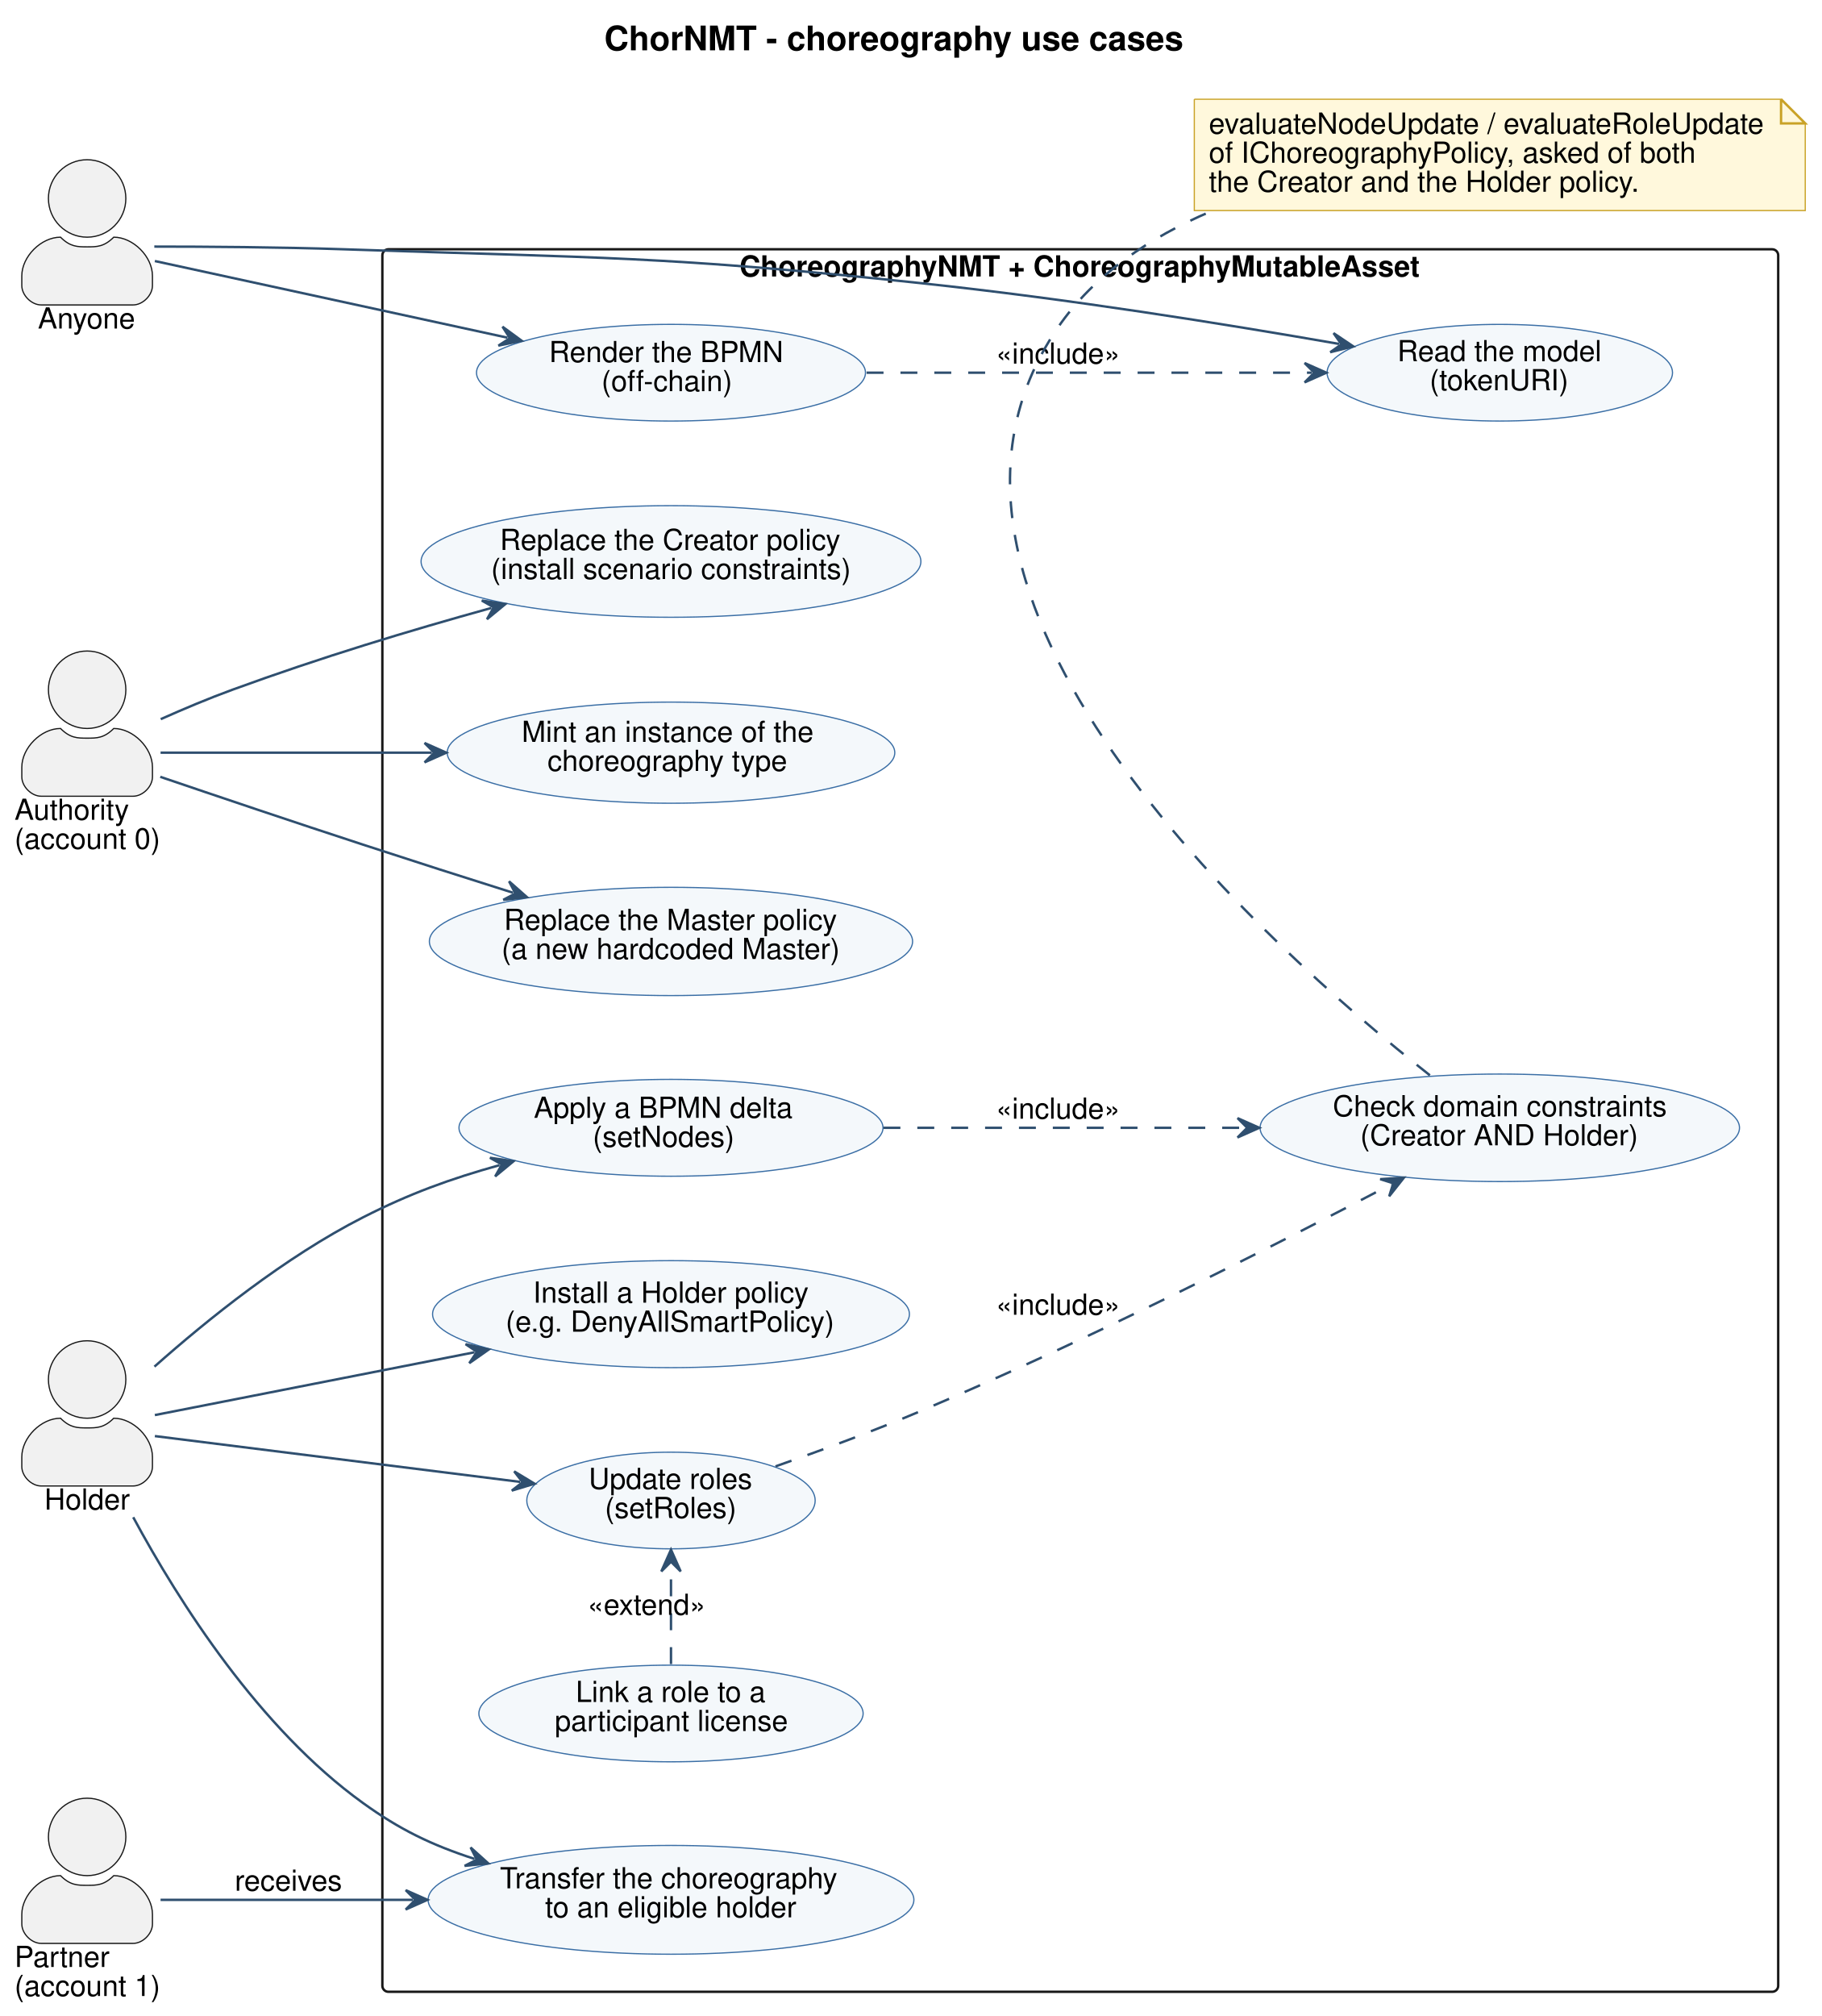
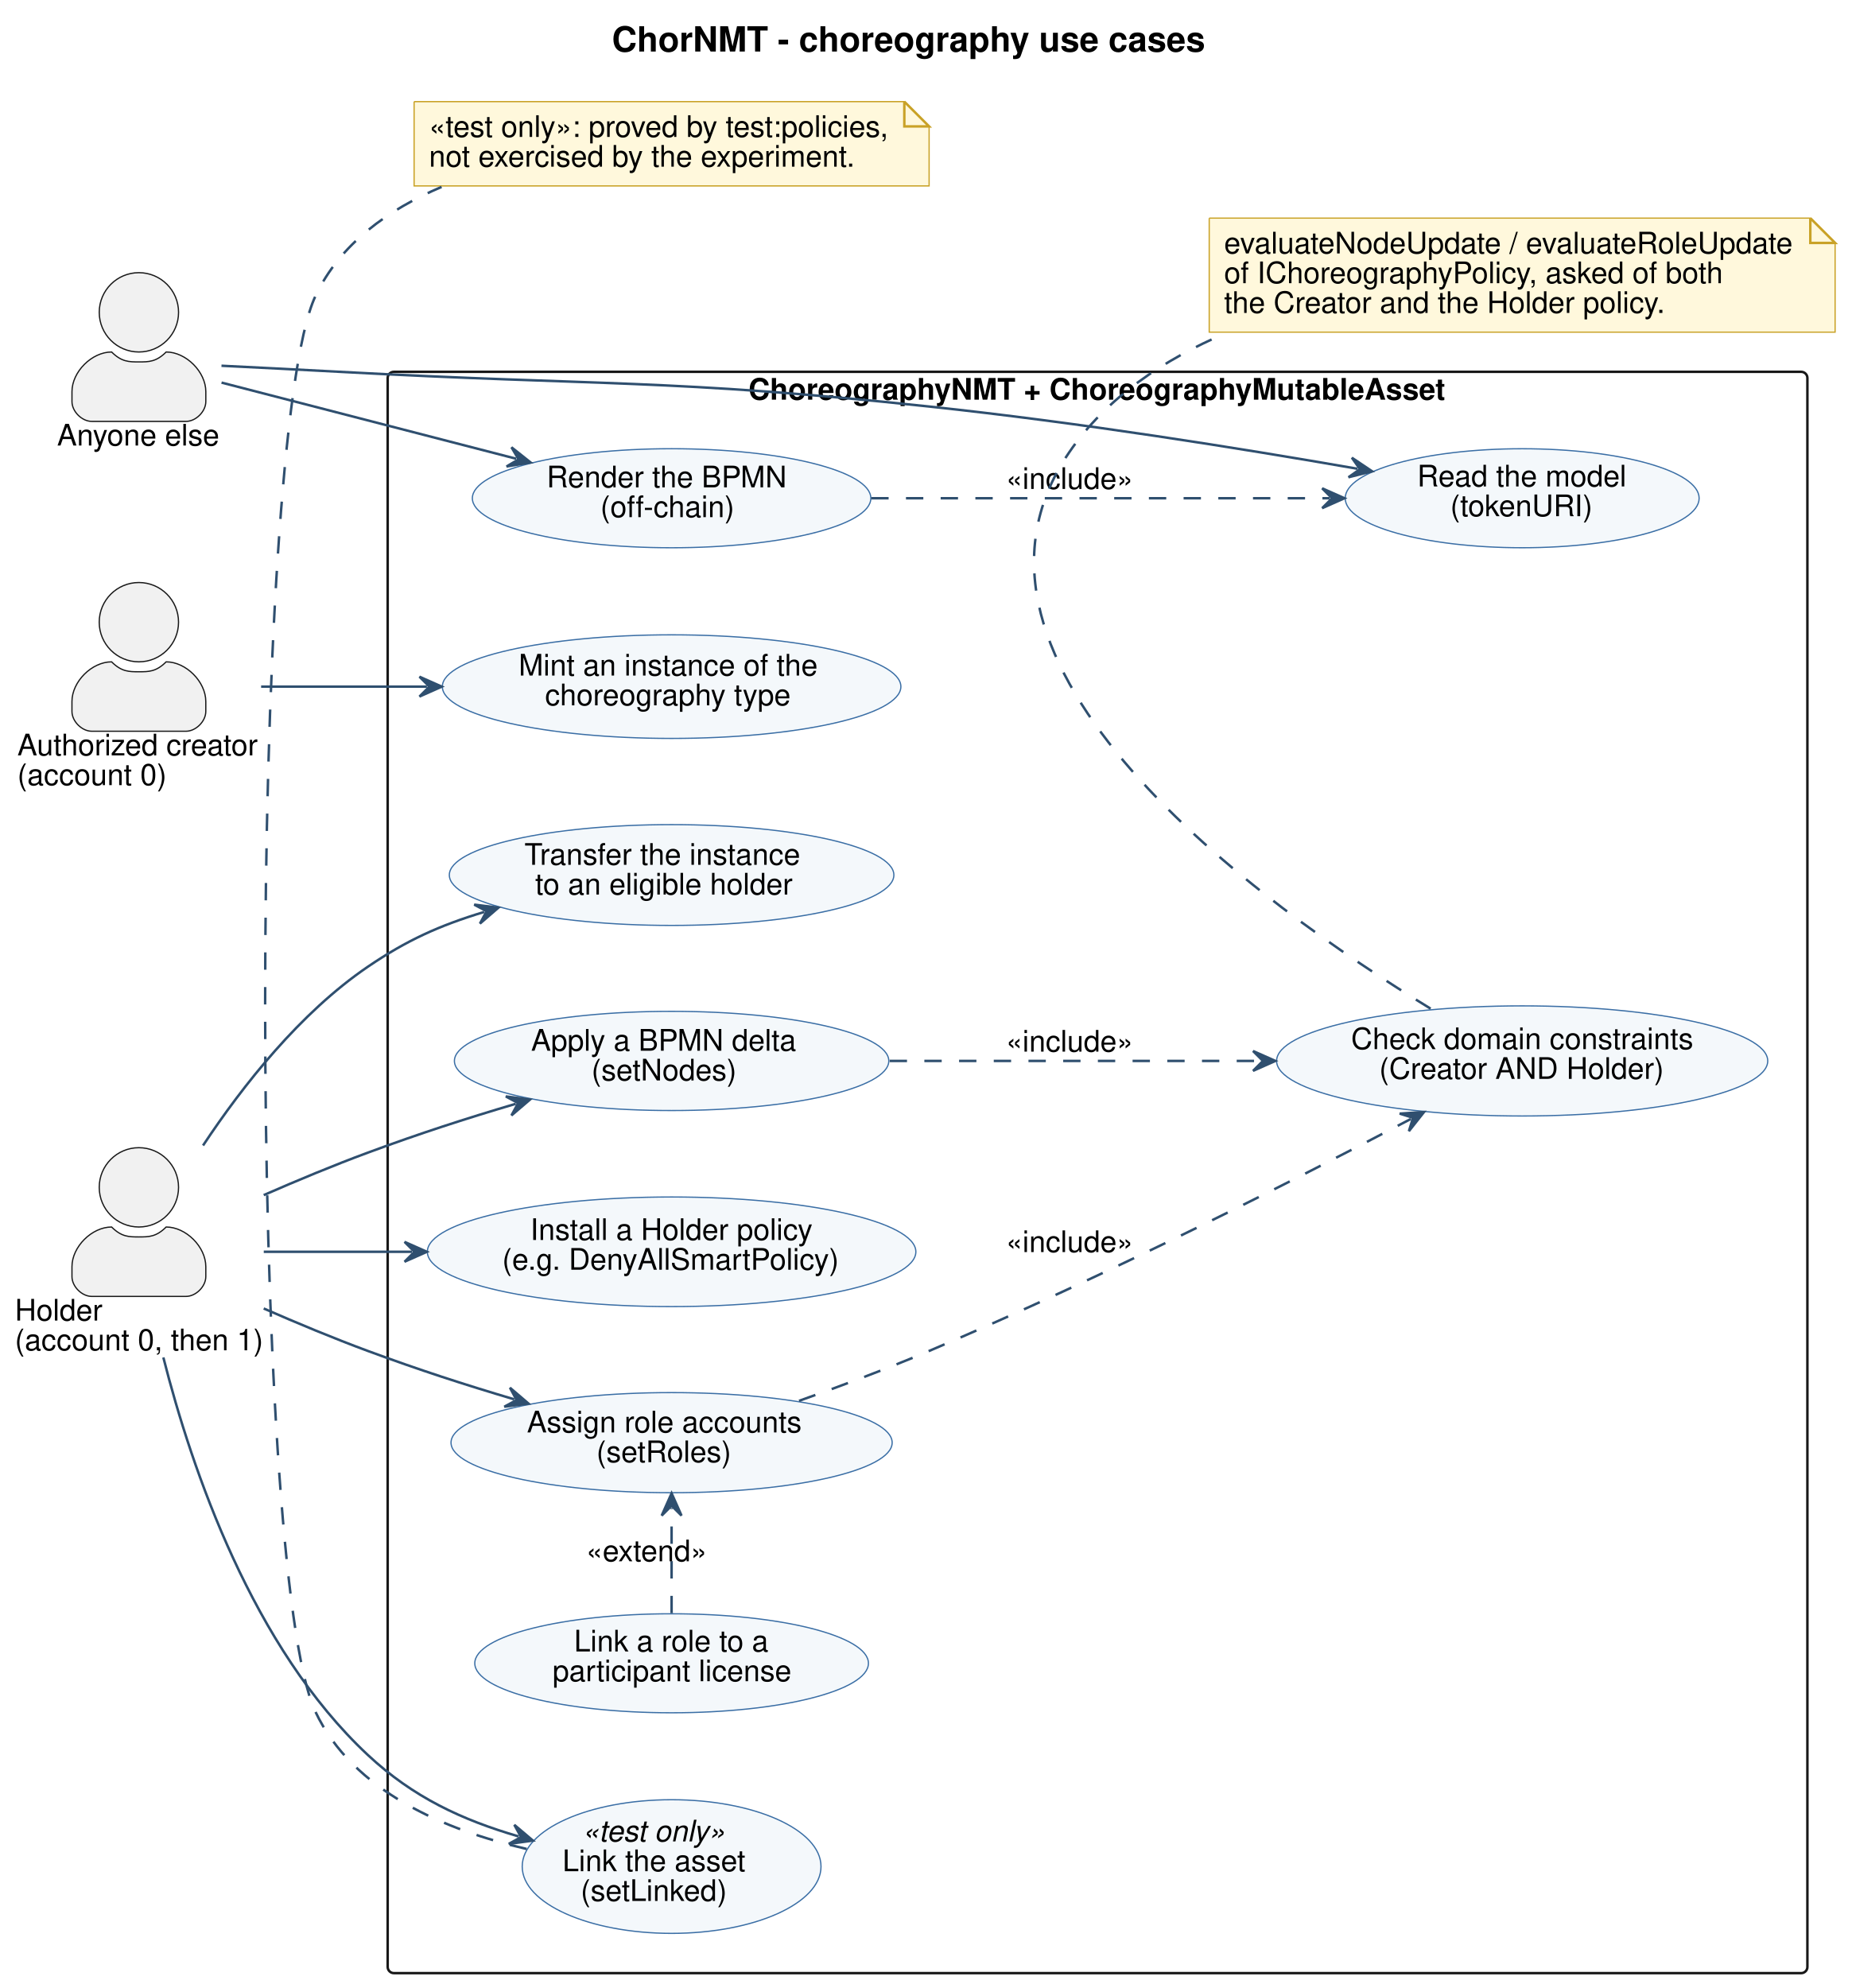
- <svg xmlns="http://www.w3.org/2000/svg" contentStyleType="text/css" height="833px" preserveAspectRatio="none" style="width:753px;height:833px;background:#FFFFFF;" version="1.1" viewBox="0 0 753 833" width="753px" zoomAndPan="magnify">
+ <svg xmlns="http://www.w3.org/2000/svg" contentStyleType="text/css" height="802px" preserveAspectRatio="none" style="width:747px;height:802px;background:#FFFFFF;" version="1.1" viewBox="0 0 747 802" width="747px" zoomAndPan="magnify">
  <defs />
  <g>
-     <text fill="#000000" font-family="Helvetica" font-size="14" font-weight="bold" lengthAdjust="spacing" textLength="239.613" x="249.747" y="20.78">ChorNMT - choreography use cases</text>
+     <text fill="#000000" font-family="Helvetica" font-size="14" font-weight="bold" lengthAdjust="spacing" textLength="239.613" x="246.857" y="20.78">ChorNMT - choreography use cases</text>
    <g id="cluster_ChoreographyNMT + ChoreographyMutableAsset">
-       <rect fill="none" height="720" rx="2.5" ry="2.5" style="stroke:#181818;stroke-width:1.0;" width="576.9" x="158.03" y="103" />
-       <text fill="#000000" font-family="Helvetica" font-size="12" font-weight="bold" lengthAdjust="spacing" textLength="281.701" x="305.629" y="114.24">ChoreographyNMT + ChoreographyMutableAsset</text>
+       <rect fill="none" height="646" rx="2.5" ry="2.5" style="stroke:#181818;stroke-width:1.0;" width="572.75" x="156.4" y="150" />
+       <text fill="#000000" font-family="Helvetica" font-size="12" font-weight="bold" lengthAdjust="spacing" textLength="281.701" x="301.924" y="161.24">ChoreographyNMT + ChoreographyMutableAsset</text>
    </g>
    <g id="elem_UC_Mint">
-       <ellipse cx="277.323" cy="310.998" fill="#F4F8FB" rx="92.493" ry="20.898" style="stroke:#3A6EA5;stroke-width:0.5;" />
-       <text fill="#000000" font-family="Helvetica" font-size="12" lengthAdjust="spacing" textLength="120.738" x="215.6" y="306.538">Mint an instance of the</text>
-       <text fill="#000000" font-family="Helvetica" font-size="12" lengthAdjust="spacing" textLength="99.398" x="226.27" y="318.538">choreography type</text>
+       <ellipse cx="270.943" cy="276.998" fill="#F4F8FB" rx="92.493" ry="20.898" style="stroke:#3A6EA5;stroke-width:0.5;" />
+       <text fill="#000000" font-family="Helvetica" font-size="12" lengthAdjust="spacing" textLength="120.738" x="209.22" y="272.538">Mint an instance of the</text>
+       <text fill="#000000" font-family="Helvetica" font-size="12" lengthAdjust="spacing" textLength="99.398" x="219.89" y="284.538">choreography type</text>
    </g>
    <g id="elem_UC_Transfer">
-       <ellipse cx="277.324" cy="784.997" fill="#F4F8FB" rx="100.384" ry="22.477" style="stroke:#3A6EA5;stroke-width:0.5;" />
-       <text fill="#000000" font-family="Helvetica" font-size="12" lengthAdjust="spacing" textLength="141.41" x="206.619" y="780.237">Transfer the choreography</text>
-       <text fill="#000000" font-family="Helvetica" font-size="12" lengthAdjust="spacing" textLength="104.074" x="225.287" y="792.237">to an eligible holder</text>
-     </g>
-     <g id="elem_UC_Master">
-       <ellipse cx="277.317" cy="389.001" fill="#F4F8FB" rx="99.857" ry="22.371" style="stroke:#3A6EA5;stroke-width:0.5;" />
-       <text fill="#000000" font-family="Helvetica" font-size="12" lengthAdjust="spacing" textLength="138.065" x="208.284" y="384.241">Replace the Master policy</text>
-       <text fill="#000000" font-family="Helvetica" font-size="12" lengthAdjust="spacing" textLength="140.068" x="207.282" y="396.241">(a new hardcoded Master)</text>
-     </g>
-     <g id="elem_UC_Creator">
-       <ellipse cx="277.319" cy="231.998" fill="#F4F8FB" rx="103.289" ry="23.058" style="stroke:#3A6EA5;stroke-width:0.5;" />
-       <text fill="#000000" font-family="Helvetica" font-size="12" lengthAdjust="spacing" textLength="141.404" x="206.617" y="227.238">Replace the Creator policy</text>
-       <text fill="#000000" font-family="Helvetica" font-size="12" lengthAdjust="spacing" textLength="148.723" x="202.958" y="239.238">(install scenario constraints)</text>
+       <ellipse cx="270.94" cy="353.004" fill="#F4F8FB" rx="89.67" ry="20.334" style="stroke:#3A6EA5;stroke-width:0.5;" />
+       <text fill="#000000" font-family="Helvetica" font-size="12" lengthAdjust="spacing" textLength="112.723" x="211.578" y="348.874">Transfer the instance</text>
+       <text fill="#000000" font-family="Helvetica" font-size="12" lengthAdjust="spacing" textLength="104.074" x="215.903" y="360.874">to an eligible holder</text>
    </g>
    <g id="elem_UC_Nodes">
-       <ellipse cx="277.323" cy="466.002" fill="#F4F8FB" rx="87.623" ry="20.012" style="stroke:#3A6EA5;stroke-width:0.5;" />
-       <text fill="#000000" font-family="Helvetica" font-size="12" lengthAdjust="spacing" textLength="107.385" x="220.631" y="461.872">Apply a BPMN delta</text>
-       <text fill="#000000" font-family="Helvetica" font-size="12" lengthAdjust="spacing" textLength="58.688" x="244.98" y="473.872">(setNodes)</text>
+       <ellipse cx="270.943" cy="428.002" fill="#F4F8FB" rx="87.623" ry="20.012" style="stroke:#3A6EA5;stroke-width:0.5;" />
+       <text fill="#000000" font-family="Helvetica" font-size="12" lengthAdjust="spacing" textLength="107.385" x="214.251" y="423.872">Apply a BPMN delta</text>
+       <text fill="#000000" font-family="Helvetica" font-size="12" lengthAdjust="spacing" textLength="58.688" x="238.6" y="435.872">(setNodes)</text>
    </g>
    <g id="elem_UC_Roles">
-       <ellipse cx="277.316" cy="620.001" fill="#F4F8FB" rx="59.596" ry="19.971" style="stroke:#3A6EA5;stroke-width:0.5;" />
-       <text fill="#000000" font-family="Helvetica" font-size="12" lengthAdjust="spacing" textLength="68.039" x="243.297" y="615.241">Update roles</text>
-       <text fill="#000000" font-family="Helvetica" font-size="12" lengthAdjust="spacing" textLength="54.68" x="249.976" y="627.241">(setRoles)</text>
+       <ellipse cx="270.938" cy="581.998" fill="#F4F8FB" rx="88.988" ry="20.198" style="stroke:#3A6EA5;stroke-width:0.5;" />
+       <text fill="#000000" font-family="Helvetica" font-size="12" lengthAdjust="spacing" textLength="110.725" x="212.576" y="577.868">Assign role accounts</text>
+       <text fill="#000000" font-family="Helvetica" font-size="12" lengthAdjust="spacing" textLength="54.68" x="240.599" y="589.868">(setRoles)</text>
    </g>
    <g id="elem_UC_Link">
-       <ellipse cx="277.325" cy="708.001" fill="#F4F8FB" rx="79.405" ry="19.971" style="stroke:#3A6EA5;stroke-width:0.5;" />
-       <text fill="#000000" font-family="Helvetica" font-size="12" lengthAdjust="spacing" textLength="78.715" x="237.967" y="703.241">Link a role to a</text>
-       <text fill="#000000" font-family="Helvetica" font-size="12" lengthAdjust="spacing" textLength="96.053" x="229.298" y="715.241">participant license</text>
+       <ellipse cx="270.945" cy="671.001" fill="#F4F8FB" rx="79.405" ry="19.971" style="stroke:#3A6EA5;stroke-width:0.5;" />
+       <text fill="#000000" font-family="Helvetica" font-size="12" lengthAdjust="spacing" textLength="78.715" x="231.587" y="666.241">Link a role to a</text>
+       <text fill="#000000" font-family="Helvetica" font-size="12" lengthAdjust="spacing" textLength="96.053" x="222.918" y="678.241">participant license</text>
    </g>
    <g id="elem_UC_Domain">
-       <ellipse cx="619.862" cy="466.004" fill="#F4F8FB" rx="99.072" ry="22.214" style="stroke:#3A6EA5;stroke-width:0.5;" />
-       <text fill="#000000" font-family="Helvetica" font-size="12" lengthAdjust="spacing" textLength="138.065" x="550.83" y="461.245">Check domain constraints</text>
-       <text fill="#000000" font-family="Helvetica" font-size="12" lengthAdjust="spacing" textLength="115.359" x="562.182" y="473.245">(Creator AND Holder)</text>
+       <ellipse cx="614.082" cy="428.004" fill="#F4F8FB" rx="99.072" ry="22.214" style="stroke:#3A6EA5;stroke-width:0.5;" />
+       <text fill="#000000" font-family="Helvetica" font-size="12" lengthAdjust="spacing" textLength="138.065" x="545.05" y="423.245">Check domain constraints</text>
+       <text fill="#000000" font-family="Helvetica" font-size="12" lengthAdjust="spacing" textLength="115.359" x="556.402" y="435.245">(Creator AND Holder)</text>
    </g>
    <g id="elem_UC_Holder">
-       <ellipse cx="277.322" cy="542.998" fill="#F4F8FB" rx="98.542" ry="22.108" style="stroke:#3A6EA5;stroke-width:0.5;" />
-       <text fill="#000000" font-family="Helvetica" font-size="12" lengthAdjust="spacing" textLength="114.053" x="220.296" y="538.239">Install a Holder policy</text>
-       <text fill="#000000" font-family="Helvetica" font-size="12" lengthAdjust="spacing" textLength="136.705" x="208.97" y="550.239">(e.g. DenyAllSmartPolicy)</text>
+       <ellipse cx="270.942" cy="504.998" fill="#F4F8FB" rx="98.542" ry="22.108" style="stroke:#3A6EA5;stroke-width:0.5;" />
+       <text fill="#000000" font-family="Helvetica" font-size="12" lengthAdjust="spacing" textLength="114.053" x="213.916" y="500.239">Install a Holder policy</text>
+       <text fill="#000000" font-family="Helvetica" font-size="12" lengthAdjust="spacing" textLength="136.705" x="202.59" y="512.239">(e.g. DenyAllSmartPolicy)</text>
+     </g>
+     <g id="elem_UC_Linked">
+       <ellipse cx="270.943" cy="753.002" fill="#F4F8FB" rx="60.273" ry="26.962" style="stroke:#3A6EA5;stroke-width:0.5;" />
+       <text fill="#000000" font-family="Helvetica" font-size="12" font-style="italic" lengthAdjust="spacing" textLength="58.037" x="234.923" y="742.872">«test only»</text>
+       <text fill="#000000" font-family="Helvetica" font-size="12" lengthAdjust="spacing" textLength="74.045" x="226.919" y="754.872">Link the asset</text>
+       <text fill="#000000" font-family="Helvetica" font-size="12" lengthAdjust="spacing" textLength="59.361" x="234.261" y="766.872">(setLinked)</text>
    </g>
    <g id="elem_UC_Read">
-       <ellipse cx="619.862" cy="154.001" fill="#F4F8FB" rx="71.392" ry="19.971" style="stroke:#3A6EA5;stroke-width:0.5;" />
-       <text fill="#000000" font-family="Helvetica" font-size="12" lengthAdjust="spacing" textLength="84.721" x="577.501" y="149.241">Read the model</text>
-       <text fill="#000000" font-family="Helvetica" font-size="12" lengthAdjust="spacing" textLength="58.014" x="590.855" y="161.241">(tokenURI)</text>
+       <ellipse cx="614.082" cy="201.001" fill="#F4F8FB" rx="71.392" ry="19.971" style="stroke:#3A6EA5;stroke-width:0.5;" />
+       <text fill="#000000" font-family="Helvetica" font-size="12" lengthAdjust="spacing" textLength="84.721" x="571.721" y="196.241">Read the model</text>
+       <text fill="#000000" font-family="Helvetica" font-size="12" lengthAdjust="spacing" textLength="58.014" x="585.075" y="208.241">(tokenURI)</text>
    </g>
    <g id="elem_UC_Render">
-       <ellipse cx="277.32" cy="153.999" fill="#F4F8FB" rx="80.38" ry="19.979" style="stroke:#3A6EA5;stroke-width:0.5;" />
-       <text fill="#000000" font-family="Helvetica" font-size="12" lengthAdjust="spacing" textLength="97.377" x="226.9" y="149.619">Render the BPMN</text>
-       <text fill="#000000" font-family="Helvetica" font-size="12" lengthAdjust="spacing" textLength="54.018" x="248.58" y="161.619">(off-chain)</text>
+       <ellipse cx="270.94" cy="200.999" fill="#F4F8FB" rx="80.38" ry="19.979" style="stroke:#3A6EA5;stroke-width:0.5;" />
+       <text fill="#000000" font-family="Helvetica" font-size="12" lengthAdjust="spacing" textLength="97.377" x="220.52" y="196.619">Render the BPMN</text>
+       <text fill="#000000" font-family="Helvetica" font-size="12" lengthAdjust="spacing" textLength="54.018" x="242.2" y="208.619">(off-chain)</text>
    </g>
-     <g id="elem_Authority">
-       <ellipse cx="36.015" cy="285" fill="#F1F1F1" rx="16" ry="16" style="stroke:#181818;stroke-width:0.5;" />
-       <path d="M36.015,305 C40.015,305 43.015,305 47.015,301 C55.015,301 63.015,309 63.015,317 L63.015,321 C63.015,325 59.015,329 55.015,329 L17.015,329 C13.015,329 9.015,325 9.015,321 L9.015,317 C9.015,309 17.015,301 25.015,301 C29.015,305 32.015,305 36.015,305 " fill="#F1F1F1" style="stroke:#181818;stroke-width:0.5;" />
-       <text fill="#000000" font-family="Helvetica" font-size="12" lengthAdjust="spacing" textLength="47.355" x="6" y="338.74">Authority</text>
-       <text fill="#000000" font-family="Helvetica" font-size="12" lengthAdjust="spacing" textLength="60.029" x="6" y="350.74">(account 0)</text>
+     <g id="elem_Creator">
+       <ellipse cx="56.025" cy="251" fill="#F1F1F1" rx="16" ry="16" style="stroke:#181818;stroke-width:0.5;" />
+       <path d="M56.025,271 C60.025,271 63.025,271 67.025,267 C75.025,267 83.025,275 83.025,283 L83.025,287 C83.025,291 79.025,295 75.025,295 L37.025,295 C33.025,295 29.025,291 29.025,287 L29.025,283 C29.025,275 37.025,267 45.025,267 C49.025,271 52.025,271 56.025,271 " fill="#F1F1F1" style="stroke:#181818;stroke-width:0.5;" />
+       <text fill="#000000" font-family="Helvetica" font-size="12" lengthAdjust="spacing" textLength="98.051" x="7" y="304.74">Authorized creator</text>
+       <text fill="#000000" font-family="Helvetica" font-size="12" lengthAdjust="spacing" textLength="60.029" x="7" y="316.74">(account 0)</text>
    </g>
    <g id="elem_Holder">
-       <ellipse cx="36.01" cy="570" fill="#F1F1F1" rx="16" ry="16" style="stroke:#181818;stroke-width:0.5;" />
-       <path d="M36.01,590 C40.01,590 43.01,590 47.01,586 C55.01,586 63.01,594 63.01,602 L63.01,606 C63.01,610 59.01,614 55.01,614 L17.01,614 C13.01,614 9.01,610 9.01,606 L9.01,602 C9.01,594 17.01,586 25.01,586 C29.01,590 32.01,590 36.01,590 " fill="#F1F1F1" style="stroke:#181818;stroke-width:0.5;" />
-       <text fill="#000000" font-family="Helvetica" font-size="12" lengthAdjust="spacing" textLength="35.35" x="18.335" y="623.74">Holder</text>
-     </g>
-     <g id="elem_Partner">
-       <ellipse cx="36.015" cy="759" fill="#F1F1F1" rx="16" ry="16" style="stroke:#181818;stroke-width:0.5;" />
-       <path d="M36.015,779 C40.015,779 43.015,779 47.015,775 C55.015,775 63.015,783 63.015,791 L63.015,795 C63.015,799 59.015,803 55.015,803 L17.015,803 C13.015,803 9.015,799 9.015,795 L9.015,791 C9.015,783 17.015,775 25.015,775 C29.015,779 32.015,779 36.015,779 " fill="#F1F1F1" style="stroke:#181818;stroke-width:0.5;" />
-       <text fill="#000000" font-family="Helvetica" font-size="12" lengthAdjust="spacing" textLength="39.352" x="6" y="812.74">Partner</text>
-       <text fill="#000000" font-family="Helvetica" font-size="12" lengthAdjust="spacing" textLength="60.029" x="6" y="824.74">(account 1)</text>
+       <ellipse cx="56.03" cy="479" fill="#F1F1F1" rx="16" ry="16" style="stroke:#181818;stroke-width:0.5;" />
+       <path d="M56.03,499 C60.03,499 63.03,499 67.03,495 C75.03,495 83.03,503 83.03,511 L83.03,515 C83.03,519 79.03,523 75.03,523 L37.03,523 C33.03,523 29.03,519 29.03,515 L29.03,511 C29.03,503 37.03,495 45.03,495 C49.03,499 52.03,499 56.03,499 " fill="#F1F1F1" style="stroke:#181818;stroke-width:0.5;" />
+       <text fill="#000000" font-family="Helvetica" font-size="12" lengthAdjust="spacing" textLength="35.35" x="6" y="532.74">Holder</text>
+       <text fill="#000000" font-family="Helvetica" font-size="12" lengthAdjust="spacing" textLength="100.061" x="6" y="544.74">(account 0, then 1)</text>
    </g>
    <g id="elem_Anyone">
-       <ellipse cx="36.01" cy="82" fill="#F1F1F1" rx="16" ry="16" style="stroke:#181818;stroke-width:0.5;" />
-       <path d="M36.01,102 C40.01,102 43.01,102 47.01,98 C55.01,98 63.01,106 63.01,114 L63.01,118 C63.01,122 59.01,126 55.01,126 L17.01,126 C13.01,126 9.01,122 9.01,118 L9.01,114 C9.01,106 17.01,98 25.01,98 C29.01,102 32.01,102 36.01,102 " fill="#F1F1F1" style="stroke:#181818;stroke-width:0.5;" />
-       <text fill="#000000" font-family="Helvetica" font-size="12" lengthAdjust="spacing" textLength="40.699" x="15.66" y="135.74">Anyone</text>
+       <ellipse cx="56.033" cy="126" fill="#F1F1F1" rx="16" ry="16" style="stroke:#181818;stroke-width:0.5;" />
+       <path d="M56.033,146 C60.033,146 63.033,146 67.033,142 C75.033,142 83.033,150 83.033,158 L83.033,162 C83.033,166 79.033,170 75.033,170 L37.033,170 C33.033,170 29.033,166 29.033,162 L29.033,158 C29.033,150 37.033,142 45.033,142 C49.033,146 52.033,146 56.033,146 " fill="#F1F1F1" style="stroke:#181818;stroke-width:0.5;" />
+       <text fill="#000000" font-family="Helvetica" font-size="12" lengthAdjust="spacing" textLength="66.047" x="23.01" y="179.74">Anyone else</text>
    </g>
-     <g id="elem_GMN32">
-       <path d="M493.61,41 L493.61,87 L746.108,87 L746.108,51 L736.108,41 L493.61,41 " fill="#FFF8DC" style="stroke:#C9A227;stroke-width:0.5;" />
-       <path d="M736.108,41 L736.108,51 L746.108,51 L736.108,41 " fill="#FFF8DC" style="stroke:#C9A227;stroke-width:1.0;" />
-       <text fill="#000000" font-family="Helvetica" font-size="12" lengthAdjust="spacing" textLength="231.498" x="499.61" y="55.24">evaluateNodeUpdate / evaluateRoleUpdate</text>
-       <text fill="#000000" font-family="Helvetica" font-size="12" lengthAdjust="spacing" textLength="203.455" x="499.61" y="67.24">of IChoreographyPolicy, asked of both</text>
-       <text fill="#000000" font-family="Helvetica" font-size="12" lengthAdjust="spacing" textLength="179.432" x="499.61" y="79.24">the Creator and the Holder policy.</text>
+     <g id="elem_GMN28">
+       <path d="M487.83,88 L487.83,134 L740.328,134 L740.328,98 L730.328,88 L487.83,88 " fill="#FFF8DC" style="stroke:#C9A227;stroke-width:0.5;" />
+       <path d="M730.328,88 L730.328,98 L740.328,98 L730.328,88 " fill="#FFF8DC" style="stroke:#C9A227;stroke-width:1.0;" />
+       <text fill="#000000" font-family="Helvetica" font-size="12" lengthAdjust="spacing" textLength="231.498" x="493.83" y="102.24">evaluateNodeUpdate / evaluateRoleUpdate</text>
+       <text fill="#000000" font-family="Helvetica" font-size="12" lengthAdjust="spacing" textLength="203.455" x="493.83" y="114.24">of IChoreographyPolicy, asked of both</text>
+       <text fill="#000000" font-family="Helvetica" font-size="12" lengthAdjust="spacing" textLength="179.432" x="493.83" y="126.24">the Creator and the Holder policy.</text>
    </g>
-     <g id="link_Authority_UC_Mint">
-       <path d="M66.36,311 C95.75,311 136.52,311 178.47,311 " fill="none" id="Authority-to-UC_Mint" style="stroke:#2F4F6F;stroke-width:1.0;" />
-       <polygon fill="#2F4F6F" points="184.47,311,175.47,307,179.47,311,175.47,315,184.47,311" style="stroke:#2F4F6F;stroke-width:1.0;" />
+     <g id="elem_GMN31">
+       <path d="M167.06,41 L167.06,75 L374.828,75 L374.828,51 L364.828,41 L167.06,41 " fill="#FFF8DC" style="stroke:#C9A227;stroke-width:0.5;" />
+       <path d="M364.828,41 L364.828,51 L374.828,51 L364.828,41 " fill="#FFF8DC" style="stroke:#C9A227;stroke-width:1.0;" />
+       <text fill="#000000" font-family="Helvetica" font-size="12" lengthAdjust="spacing" textLength="186.768" x="173.06" y="55.24">«test only»: proved by test:policies,</text>
+       <text fill="#000000" font-family="Helvetica" font-size="12" lengthAdjust="spacing" textLength="173.426" x="173.06" y="67.24">not exercised by the experiment.</text>
    </g>
-     <g id="link_Authority_UC_Master">
-       <path d="M66.24,320.98 C89.03,328.73 121.5,339.69 150.03,349 C172.11,356.21 190.708,362.156 212.058,368.886 " fill="none" id="Authority-to-UC_Master" style="stroke:#2F4F6F;stroke-width:1.0;" />
-       <polygon fill="#2F4F6F" points="217.78,370.69,210.399,364.169,213.011,369.187,207.994,371.799,217.78,370.69" style="stroke:#2F4F6F;stroke-width:1.0;" />
-     </g>
-     <g id="link_Authority_UC_Creator">
-       <path d="M66.43,297.15 C75.79,292.98 86.25,288.57 96.03,285 C132.8,271.56 168.928,260.673 203.088,251.203 " fill="none" id="Authority-to-UC_Creator" style="stroke:#2F4F6F;stroke-width:1.0;" />
-       <polygon fill="#2F4F6F" points="208.87,249.6,199.129,248.15,204.052,250.936,201.266,255.859,208.87,249.6" style="stroke:#2F4F6F;stroke-width:1.0;" />
+     <g id="link_Creator_UC_Mint">
+       <path d="M105.34,277 C126.94,277 147.14,277 172.22,277 " fill="none" id="Creator-to-UC_Mint" style="stroke:#2F4F6F;stroke-width:1.0;" />
+       <polygon fill="#2F4F6F" points="178.22,277,169.22,273,173.22,277,169.22,281,178.22,277" style="stroke:#2F4F6F;stroke-width:1.0;" />
    </g>
    <g id="link_Holder_UC_Nodes">
-       <path d="M63.83,564.69 C85.58,545.38 117.81,519.39 150.03,503 C169.38,493.16 185.97,487.14 206.47,481.43 " fill="none" id="Holder-to-UC_Nodes" style="stroke:#2F4F6F;stroke-width:1.0;" />
-       <polygon fill="#2F4F6F" points="212.25,479.82,202.507,478.382,207.433,481.162,204.653,486.088,212.25,479.82" style="stroke:#2F4F6F;stroke-width:1.0;" />
+       <path d="M106.39,482.13 C119.88,476.23 134.6,470.1 148.4,465 C169.5,457.2 187.338,451.447 208.068,445.296 " fill="none" id="Holder-to-UC_Nodes" style="stroke:#2F4F6F;stroke-width:1.0;" />
+       <polygon fill="#2F4F6F" points="213.82,443.59,204.054,442.315,209.026,445.012,206.329,449.985,213.82,443.59" style="stroke:#2F4F6F;stroke-width:1.0;" />
    </g>
    <g id="link_Holder_UC_Roles">
-       <path d="M64,593.38 C101.89,598.13 165.777,606.144 214.997,612.314 " fill="none" id="Holder-to-UC_Roles" style="stroke:#2F4F6F;stroke-width:1.0;" />
-       <polygon fill="#2F4F6F" points="220.95,613.06,212.517,607.972,215.989,612.438,211.522,615.909,220.95,613.06" style="stroke:#2F4F6F;stroke-width:1.0;" />
+       <path d="M106.39,527.87 C119.88,533.77 134.6,539.9 148.4,545 C169.3,552.72 186.869,558.4 207.459,564.52 " fill="none" id="Holder-to-UC_Roles" style="stroke:#2F4F6F;stroke-width:1.0;" />
+       <polygon fill="#2F4F6F" points="213.21,566.23,205.723,559.832,208.417,564.805,203.443,567.5,213.21,566.23" style="stroke:#2F4F6F;stroke-width:1.0;" />
    </g>
    <g id="link_Holder_UC_Holder">
-       <path d="M64,584.7 C97.25,578.17 149.202,567.967 196.132,558.747 " fill="none" id="Holder-to-UC_Holder" style="stroke:#2F4F6F;stroke-width:1.0;" />
-       <polygon fill="#2F4F6F" points="202.02,557.59,192.418,555.4,197.114,558.554,193.96,563.25,202.02,557.59" style="stroke:#2F4F6F;stroke-width:1.0;" />
+       <path d="M106.41,505 C126.07,505 143.41,505 166.21,505 " fill="none" id="Holder-to-UC_Holder" style="stroke:#2F4F6F;stroke-width:1.0;" />
+       <polygon fill="#2F4F6F" points="172.21,505,163.21,501,167.21,505,163.21,509,172.21,505" style="stroke:#2F4F6F;stroke-width:1.0;" />
    </g>
    <g id="link_Holder_UC_Transfer">
-       <path d="M55.06,626.91 C74.07,662.1 107.18,714.17 150.03,745 C165.34,756.02 178.095,762.222 196.115,768.092 " fill="none" id="Holder-to-UC_Transfer" style="stroke:#2F4F6F;stroke-width:1.0;" />
-       <polygon fill="#2F4F6F" points="201.82,769.95,194.501,763.359,197.066,768.401,192.024,770.966,201.82,769.95" style="stroke:#2F4F6F;stroke-width:1.0;" />
+       <path d="M81.91,462.12 C98.04,437.79 121.1,408.58 148.4,390 C164.09,379.33 177.208,373.389 195.338,367.899 " fill="none" id="Holder-to-UC_Transfer" style="stroke:#2F4F6F;stroke-width:1.0;" />
+       <polygon fill="#2F4F6F" points="201.08,366.16,191.307,364.94,196.295,367.609,193.625,372.597,201.08,366.16" style="stroke:#2F4F6F;stroke-width:1.0;" />
+     </g>
+     <g id="link_Holder_UC_Linked">
+       <path d="M65.9,547.63 C77.46,593.16 101.94,664.61 148.4,708 C166.74,725.12 186.4,734.189 209.25,740.859 " fill="none" id="Holder-to-UC_Linked" style="stroke:#2F4F6F;stroke-width:1.0;" />
+       <polygon fill="#2F4F6F" points="215.01,742.54,207.491,736.178,210.21,741.139,205.25,743.858,215.01,742.54" style="stroke:#2F4F6F;stroke-width:1.0;" />
    </g>
    <g id="link_UC_Link_UC_Roles">
-       <path d="M277.32,687.59 C277.32,673.37 277.32,660.49 277.32,646.3 " fill="none" id="UC_Link-to-UC_Roles" style="stroke:#2F4F6F;stroke-width:1.0;stroke-dasharray:7.0,7.0;" />
-       <polygon fill="#2F4F6F" points="277.32,640.3,273.32,649.3,277.32,645.3,281.32,649.3,277.32,640.3" style="stroke:#2F4F6F;stroke-width:1.0;" />
-       <text fill="#000000" font-family="Helvetica" font-size="12" lengthAdjust="spacing" textLength="49.377" x="242.82" y="667.24">«extend»</text>
+       <path d="M270.94,650.8 C270.94,636.34 270.94,622.94 270.94,608.42 " fill="none" id="UC_Link-to-UC_Roles" style="stroke:#2F4F6F;stroke-width:1.0;stroke-dasharray:7.0,7.0;" />
+       <polygon fill="#2F4F6F" points="270.94,602.42,266.94,611.42,270.94,607.42,274.94,611.42,270.94,602.42" style="stroke:#2F4F6F;stroke-width:1.0;" />
+       <text fill="#000000" font-family="Helvetica" font-size="12" lengthAdjust="spacing" textLength="49.377" x="236.44" y="629.85">«extend»</text>
    </g>
    <g id="link_UC_Nodes_UC_Domain">
-       <path d="M365.13,466 C412.52,466 465.38,466 514.47,466 " fill="none" id="UC_Nodes-to-UC_Domain" style="stroke:#2F4F6F;stroke-width:1.0;stroke-dasharray:7.0,7.0;" />
-       <polygon fill="#2F4F6F" points="520.47,466,511.47,462,515.47,466,511.47,470,520.47,466" style="stroke:#2F4F6F;stroke-width:1.0;" />
-       <text fill="#000000" font-family="Helvetica" font-size="12" lengthAdjust="spacing" textLength="51.375" x="411.61" y="462.24">«include»</text>
+       <path d="M358.91,428 C406.38,428 459.34,428 508.51,428 " fill="none" id="UC_Nodes-to-UC_Domain" style="stroke:#2F4F6F;stroke-width:1.0;stroke-dasharray:7.0,7.0;" />
+       <polygon fill="#2F4F6F" points="514.51,428,505.51,424,509.51,428,505.51,432,514.51,428" style="stroke:#2F4F6F;stroke-width:1.0;" />
+       <text fill="#000000" font-family="Helvetica" font-size="12" lengthAdjust="spacing" textLength="51.375" x="405.83" y="424.24">«include»</text>
    </g>
    <g id="link_UC_Roles_UC_Domain">
-       <path d="M320.52,605.9 C339.13,599.39 361.14,591.27 380.61,583 C452.5,552.46 528.318,513.86 574.948,489.37 " fill="none" id="UC_Roles-to-UC_Domain" style="stroke:#2F4F6F;stroke-width:1.0;stroke-dasharray:7.0,7.0;" />
-       <polygon fill="#2F4F6F" points="580.26,486.58,570.432,487.223,575.833,488.905,574.152,494.306,580.26,486.58" style="stroke:#2F4F6F;stroke-width:1.0;" />
-       <text fill="#000000" font-family="Helvetica" font-size="12" lengthAdjust="spacing" textLength="51.375" x="411.61" y="543.24">«include»</text>
-     </g>
-     <g id="link_Partner_UC_Transfer">
-       <path d="M66.36,785 C93.94,785 130.83,785 170.67,785 " fill="none" id="Partner-to-UC_Transfer" style="stroke:#2F4F6F;stroke-width:1.0;" />
-       <polygon fill="#2F4F6F" points="176.67,785,167.67,781,171.67,785,167.67,789,176.67,785" style="stroke:#2F4F6F;stroke-width:1.0;" />
-       <text fill="#000000" font-family="Helvetica" font-size="12" lengthAdjust="spacing" textLength="44.684" x="97.03" y="781.24">receives</text>
+       <path d="M322.35,565.13 C339.19,559.16 357.96,552.15 374.83,545 C446.74,514.52 522.559,475.901 569.179,451.401 " fill="none" id="UC_Roles-to-UC_Domain" style="stroke:#2F4F6F;stroke-width:1.0;stroke-dasharray:7.0,7.0;" />
+       <polygon fill="#2F4F6F" points="574.49,448.61,564.662,449.256,570.064,450.936,568.384,456.338,574.49,448.61" style="stroke:#2F4F6F;stroke-width:1.0;" />
+       <text fill="#000000" font-family="Helvetica" font-size="12" lengthAdjust="spacing" textLength="51.375" x="405.83" y="505.11">«include»</text>
    </g>
    <g id="link_Anyone_UC_Read">
-       <path d="M63.78,101.89 C85.01,101.9 115.43,102.09 142.03,103 C248.18,106.62 274.99,105.73 380.61,117 C441.79,123.53 505.359,133.73 553.429,142.11 " fill="none" id="Anyone-to-UC_Read" style="stroke:#2F4F6F;stroke-width:1.0;" />
-       <polygon fill="#2F4F6F" points="559.34,143.14,551.161,137.654,554.414,142.281,549.787,145.535,559.34,143.14" style="stroke:#2F4F6F;stroke-width:1.0;" />
+       <path d="M89.35,147.55 C103.93,148.27 121.36,149.15 137.06,150 C242.76,155.75 269.57,152.75 374.83,164 C436.01,170.54 499.579,180.741 547.649,189.111 " fill="none" id="Anyone-to-UC_Read" style="stroke:#2F4F6F;stroke-width:1.0;" />
+       <polygon fill="#2F4F6F" points="553.56,190.14,545.38,184.655,548.634,189.282,544.007,192.537,553.56,190.14" style="stroke:#2F4F6F;stroke-width:1.0;" />
    </g>
    <g id="link_Anyone_UC_Render">
-       <path d="M64,107.86 C100.55,115.81 160.957,128.937 209.767,139.537 " fill="none" id="Anyone-to-UC_Render" style="stroke:#2F4F6F;stroke-width:1.0;" />
-       <polygon fill="#2F4F6F" points="215.63,140.81,207.684,134.991,210.744,139.749,205.986,142.809,215.63,140.81" style="stroke:#2F4F6F;stroke-width:1.0;" />
+       <path d="M89.37,154.35 C122.41,162.89 168.541,174.809 208.251,185.069 " fill="none" id="Anyone-to-UC_Render" style="stroke:#2F4F6F;stroke-width:1.0;" />
+       <polygon fill="#2F4F6F" points="214.06,186.57,206.347,180.446,209.219,185.319,204.345,188.191,214.06,186.57" style="stroke:#2F4F6F;stroke-width:1.0;" />
    </g>
    <g id="link_UC_Render_UC_Read">
-       <path d="M358.16,154 C415.76,154 486.81,154 542.19,154 " fill="none" id="UC_Render-to-UC_Read" style="stroke:#2F4F6F;stroke-width:1.0;stroke-dasharray:7.0,7.0;" />
-       <polygon fill="#2F4F6F" points="548.19,154,539.19,150,543.19,154,539.19,158,548.19,154" style="stroke:#2F4F6F;stroke-width:1.0;" />
-       <text fill="#000000" font-family="Helvetica" font-size="12" lengthAdjust="spacing" textLength="51.375" x="411.61" y="150.24">«include»</text>
+       <path d="M351.49,201 C409.28,201 480.77,201 536.39,201 " fill="none" id="UC_Render-to-UC_Read" style="stroke:#2F4F6F;stroke-width:1.0;stroke-dasharray:7.0,7.0;" />
+       <polygon fill="#2F4F6F" points="542.39,201,533.39,197,537.39,201,533.39,205,542.39,201" style="stroke:#2F4F6F;stroke-width:1.0;" />
+       <text fill="#000000" font-family="Helvetica" font-size="12" lengthAdjust="spacing" textLength="51.375" x="405.83" y="197.24">«include»</text>
    </g>
-     <g id="link_UC_Domain_GMN32">
-       <path d="M590.97,444.31 C522.52,390.25 361.7,245.97 437.11,135.5 C452.28,113.27 475.49,97.95 500.34,87.4 " fill="none" id="UC_Domain-GMN32" style="stroke:#2F4F6F;stroke-width:1.0;stroke-dasharray:7.0,7.0;" />
+     <g id="link_UC_Domain_GMN28">
+       <path d="M577.15,406.92 C508.48,364.97 373.14,267.75 431.33,182.5 C446.5,160.27 469.71,144.95 494.56,134.4 " fill="none" id="UC_Domain-GMN28" style="stroke:#2F4F6F;stroke-width:1.0;stroke-dasharray:7.0,7.0;" />
+     </g>
+     <g id="link_UC_Linked_GMN31">
+       <path d="M212.47,745.91 C179.69,738.36 142.41,722.75 127.23,690.5 C100.21,633.1 100.21,176.9 127.23,119.5 C137.17,98.38 156.65,84.51 178.14,75.41 " fill="none" id="UC_Linked-GMN31" style="stroke:#2F4F6F;stroke-width:1.0;stroke-dasharray:7.0,7.0;" />
    </g>
  </g>
</svg>
